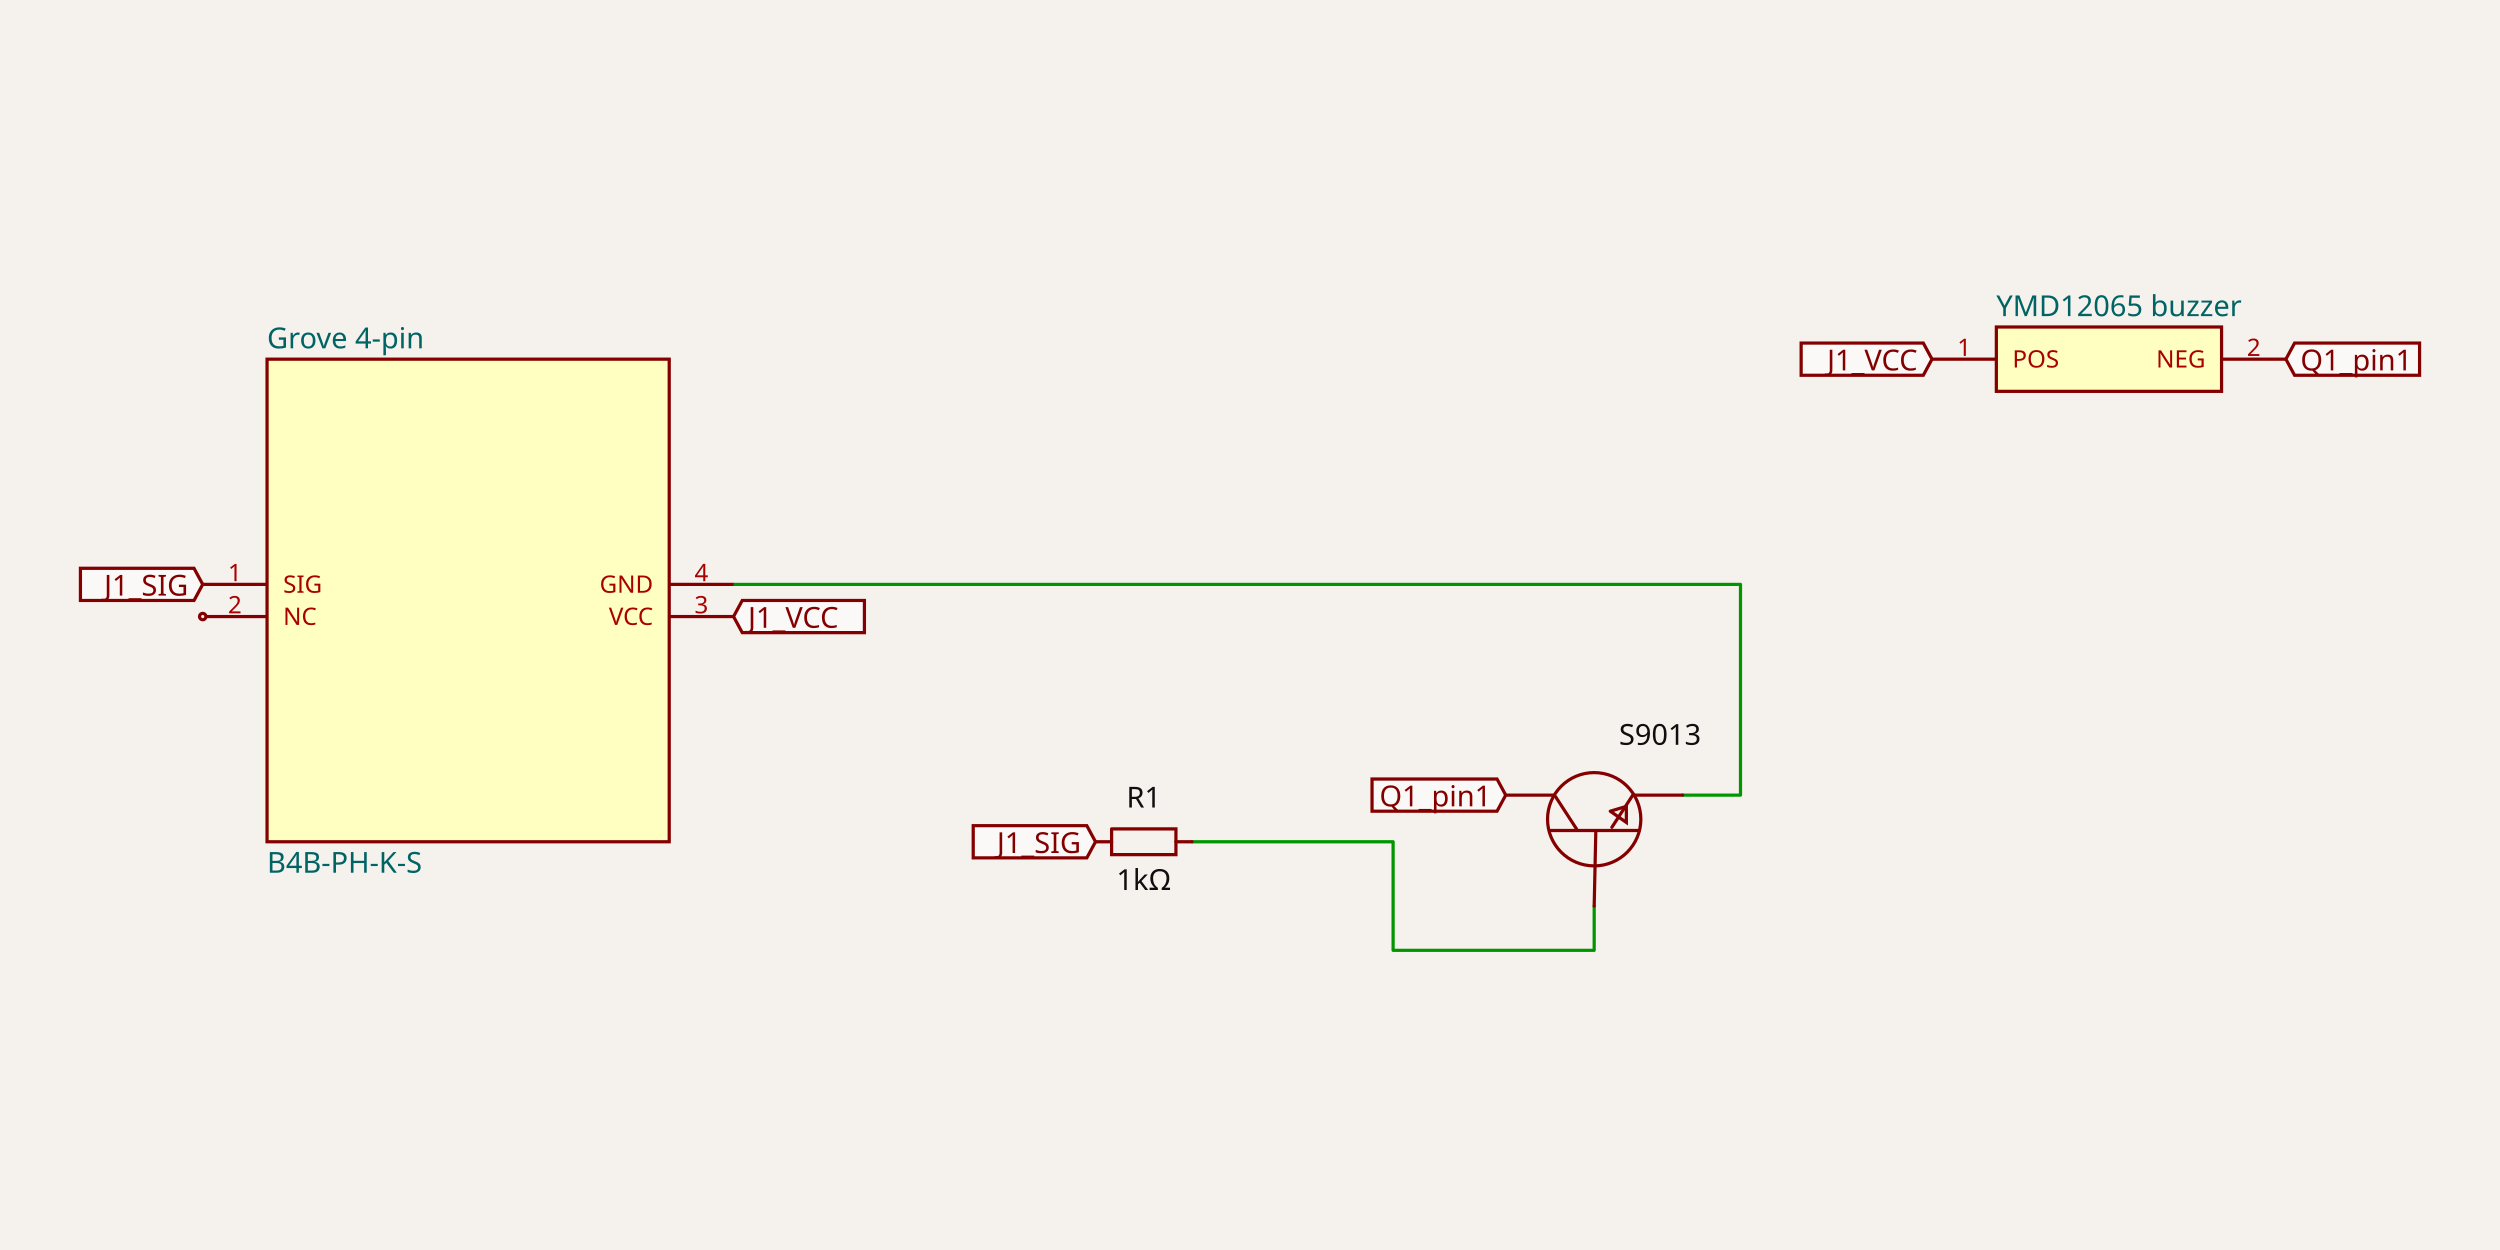
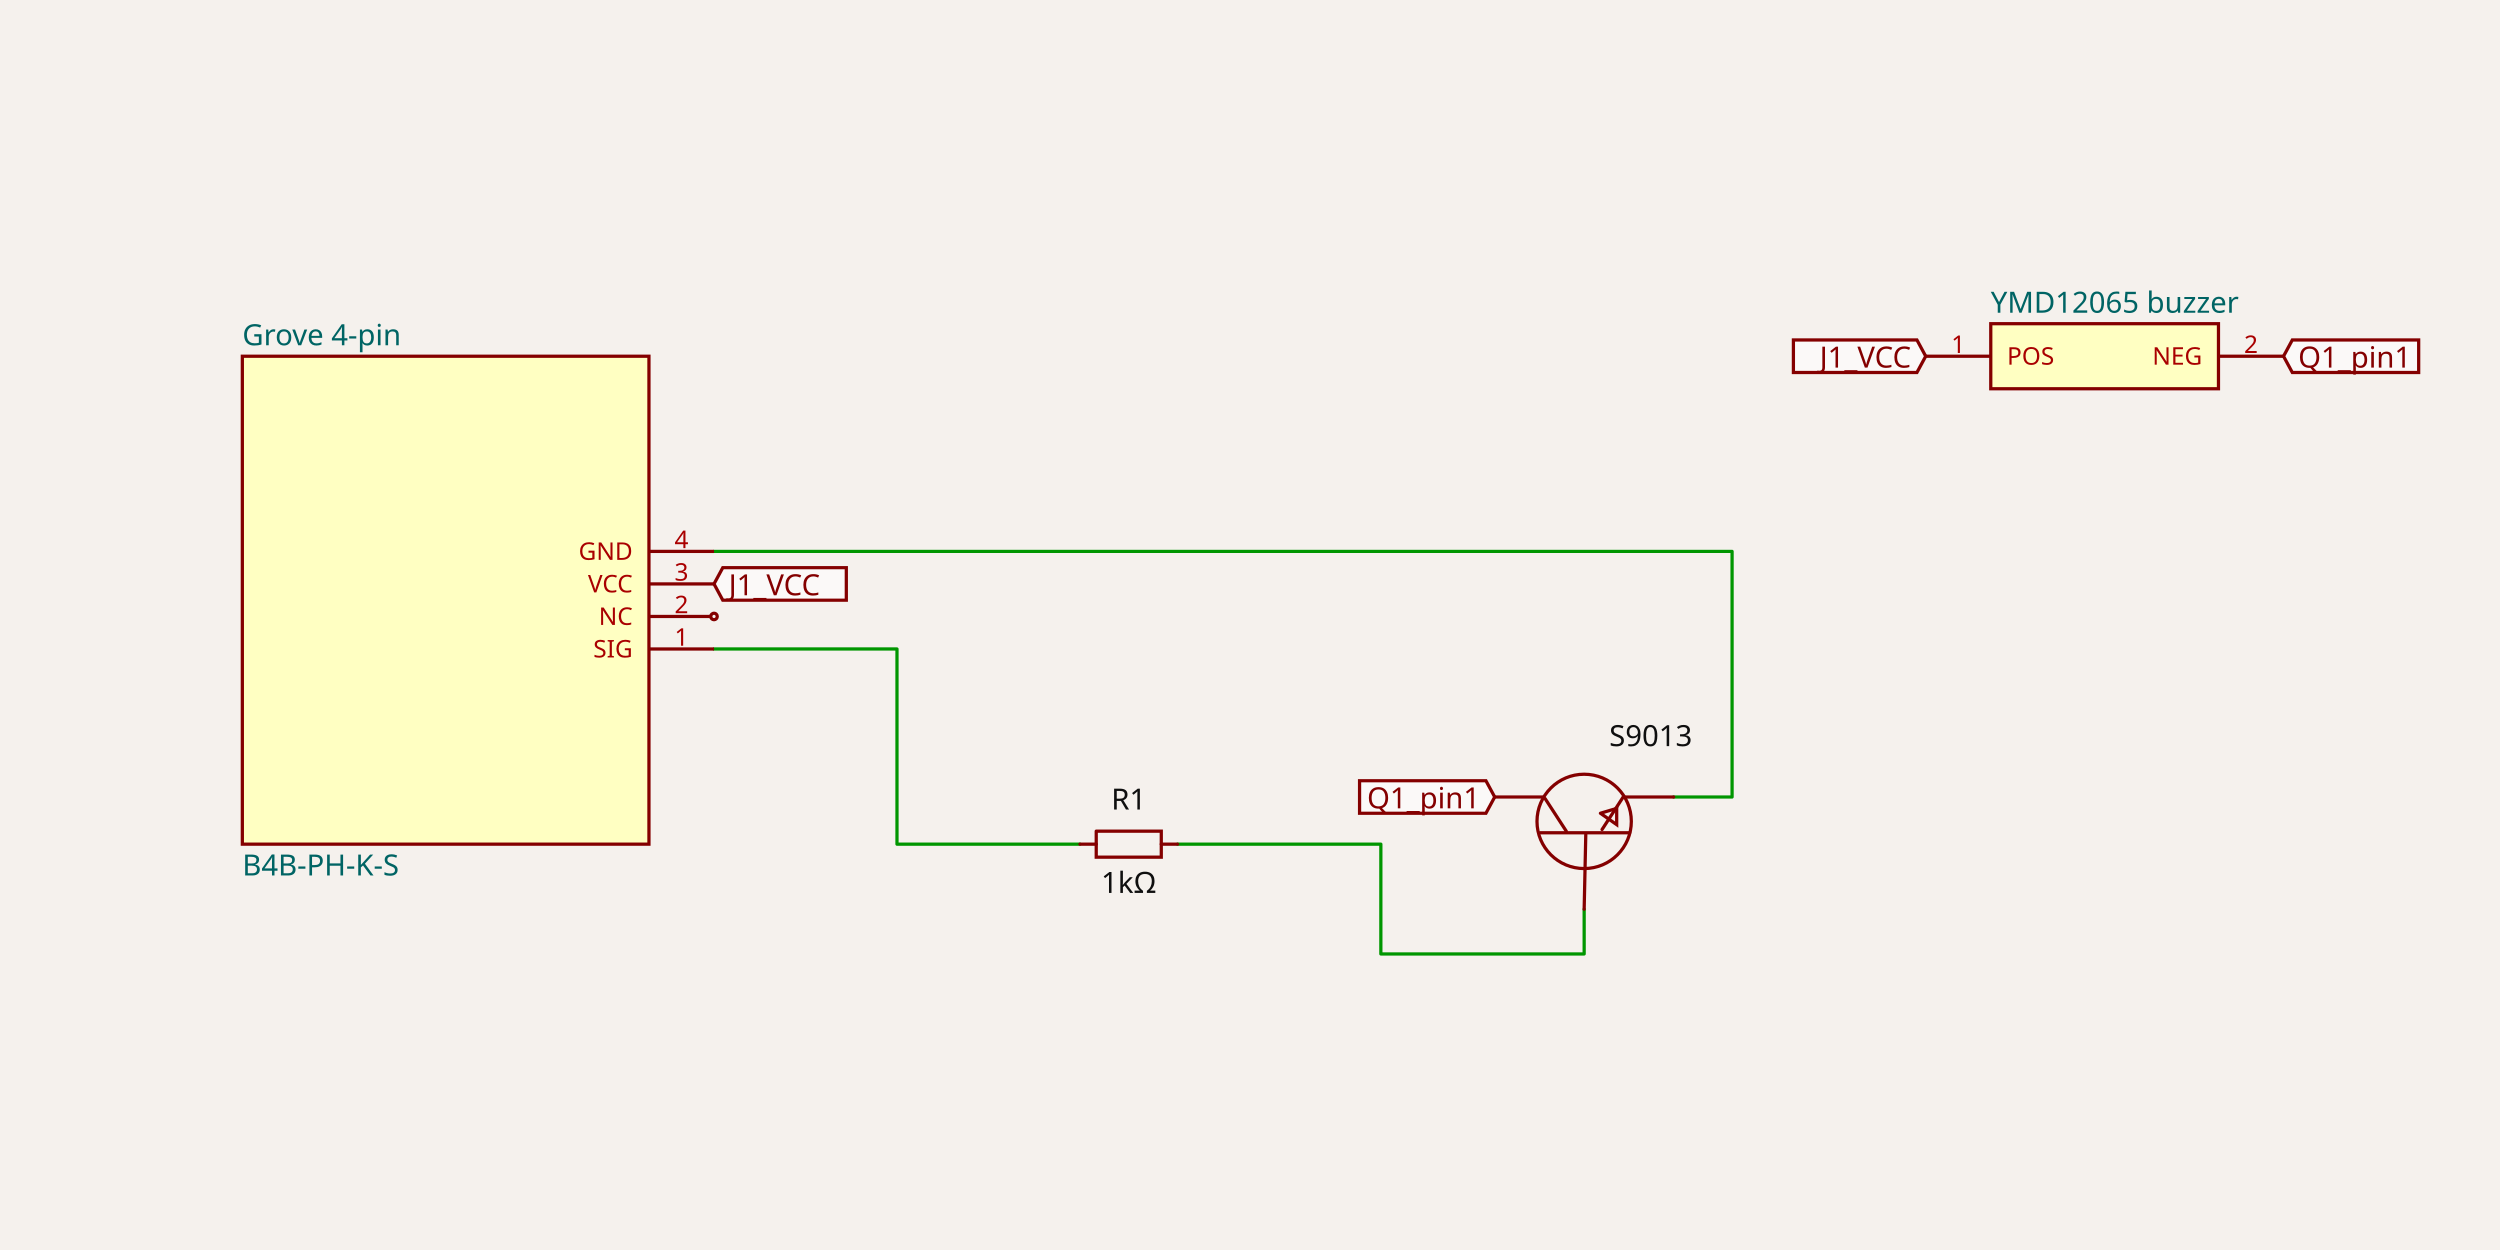
- <svg xmlns="http://www.w3.org/2000/svg" class="tscircuit-schematic" width="1200" height="600" style="background-color: rgb(245, 241, 237)" data-real-to-screen-transform="matrix(77.2147771925,0,0,-77.2147771925,687.9939600885,288.2247464781)">
+ <svg xmlns="http://www.w3.org/2000/svg" class="tscircuit-schematic" width="1200" height="600" style="background-color: rgb(245, 241, 237)" data-real-to-screen-transform="matrix(78.0694297462,0,0,-78.0694297462,682.3268159817,288.0944119637)">
  <style>
              .boundary { fill: rgb(245, 241, 237); }
              .schematic-boundary { fill: none; stroke: #fff; }
              .component { fill: none; stroke: rgb(132, 0, 0); }
              .chip { fill: rgb(255, 255, 194); stroke: rgb(132, 0, 0); }
              .component-pin { fill: none; stroke: rgb(132, 0, 0); }
              .text { font-family: sans-serif; fill: rgb(0, 150, 0); }
              .pin-number { fill: rgb(169, 0, 0); }
              .port-label { fill: rgb(0, 100, 100); }
              .component-name { fill: rgb(0, 100, 100); }
              
            </style>
  <rect class="boundary" x="0" y="0" width="1200" height="600" />
-   <g class="trace sch-trace" data-layer="base" data-circuit-json-type="schematic_trace" data-schematic-trace-id="schematic_trace_0" data-subcircuit-connectivity-map-key="GroveBuzzer_connectivity_net1">
-     <path d="M 572.172 404.047 L 668.69 404.047 L 668.69 456.167 L 765.209 456.167 L 765.209 440.724 L 765.209 434.933" class="trace-invisible-hover-outline sch-trace-hitbox" stroke="rgb(0, 150, 0)" fill="none" stroke-width="12.354px" stroke-linecap="round" opacity="0" stroke-linejoin="round" />
-     <path class="sch-trace-path" d="M 572.172 404.047 L 668.69 404.047 L 668.69 456.167 L 765.209 456.167 L 765.209 440.724 L 765.209 434.933" stroke="rgb(0, 150, 0)" fill="none" stroke-width="1.544px" stroke-linecap="round" stroke-linejoin="round" />
+   <g class="trace sch-trace" data-layer="base" data-circuit-json-type="schematic_trace" data-schematic-trace-id="schematic_trace_0" data-subcircuit-connectivity-map-key="GroveBuzzer_connectivity_net0">
+     <path d="M 342.725 311.515 L 430.553 311.515 L 430.553 405.199 L 518.381 405.199" class="trace-invisible-hover-outline sch-trace-hitbox" stroke="rgb(0, 150, 0)" fill="none" stroke-width="12.491px" stroke-linecap="round" opacity="0" stroke-linejoin="round" />
+     <path class="sch-trace-path" d="M 342.725 311.515 L 430.553 311.515 L 430.553 405.199 L 518.381 405.199" stroke="rgb(0, 150, 0)" fill="none" stroke-width="1.561px" stroke-linecap="round" stroke-linejoin="round" />
  </g>
-   <g class="trace sch-trace" data-layer="base" data-circuit-json-type="schematic_trace" data-schematic-trace-id="schematic_trace_1" data-subcircuit-connectivity-map-key="GroveBuzzer_connectivity_net2">
-     <path d="M 807.677 381.655 L 819.989 381.655 L 835.432 381.655 L 835.432 280.503 L 352.11 280.503" class="trace-invisible-hover-outline sch-trace-hitbox" stroke="rgb(0, 150, 0)" fill="none" stroke-width="12.354px" stroke-linecap="round" opacity="0" stroke-linejoin="round" />
-     <path class="sch-trace-path" d="M 807.677 381.655 L 819.989 381.655 L 835.432 381.655 L 835.432 280.503 L 352.11 280.503" stroke="rgb(0, 150, 0)" fill="none" stroke-width="1.544px" stroke-linecap="round" stroke-linejoin="round" />
+   <g class="trace sch-trace" data-layer="base" data-circuit-json-type="schematic_trace" data-schematic-trace-id="schematic_trace_1" data-subcircuit-connectivity-map-key="GroveBuzzer_connectivity_net1">
+     <path d="M 565.223 405.199 L 662.809 405.199 L 662.809 457.895 L 760.396 457.895 L 760.396 442.282 L 760.396 436.426" class="trace-invisible-hover-outline sch-trace-hitbox" stroke="rgb(0, 150, 0)" fill="none" stroke-width="12.491px" stroke-linecap="round" opacity="0" stroke-linejoin="round" />
+     <path class="sch-trace-path" d="M 565.223 405.199 L 662.809 405.199 L 662.809 457.895 L 760.396 457.895 L 760.396 442.282 L 760.396 436.426" stroke="rgb(0, 150, 0)" fill="none" stroke-width="1.561px" stroke-linecap="round" stroke-linejoin="round" />
  </g>
-   <g class="trace-overlays sch-trace-overlays" data-layer="overlay" data-circuit-json-type="schematic_trace" data-schematic-trace-id="schematic_trace_0" data-subcircuit-connectivity-map-key="GroveBuzzer_connectivity_net1" />
-   <g class="trace-overlays sch-trace-overlays" data-layer="overlay" data-circuit-json-type="schematic_trace" data-schematic-trace-id="schematic_trace_1" data-subcircuit-connectivity-map-key="GroveBuzzer_connectivity_net2" />
+   <g class="trace sch-trace" data-layer="base" data-circuit-json-type="schematic_trace" data-schematic-trace-id="schematic_trace_2" data-subcircuit-connectivity-map-key="GroveBuzzer_connectivity_net2">
+     <path d="M 803.334 382.558 L 815.783 382.558 L 831.397 382.558 L 831.397 264.674 L 342.725 264.674" class="trace-invisible-hover-outline sch-trace-hitbox" stroke="rgb(0, 150, 0)" fill="none" stroke-width="12.491px" stroke-linecap="round" opacity="0" stroke-linejoin="round" />
+     <path class="sch-trace-path" d="M 803.334 382.558 L 815.783 382.558 L 831.397 382.558 L 831.397 264.674 L 342.725 264.674" stroke="rgb(0, 150, 0)" fill="none" stroke-width="1.561px" stroke-linecap="round" stroke-linejoin="round" />
+   </g>
+   <g class="trace-overlays sch-trace-overlays" data-layer="overlay" data-circuit-json-type="schematic_trace" data-schematic-trace-id="schematic_trace_0" data-subcircuit-connectivity-map-key="GroveBuzzer_connectivity_net0" />
+   <g class="trace-overlays sch-trace-overlays" data-layer="overlay" data-circuit-json-type="schematic_trace" data-schematic-trace-id="schematic_trace_1" data-subcircuit-connectivity-map-key="GroveBuzzer_connectivity_net1" />
+   <g class="trace-overlays sch-trace-overlays" data-layer="overlay" data-circuit-json-type="schematic_trace" data-schematic-trace-id="schematic_trace_2" data-subcircuit-connectivity-map-key="GroveBuzzer_connectivity_net2" />
  <g class="sch-component" data-circuit-json-type="schematic_component" data-schematic-component-id="schematic_component_0">
-     <rect class="component chip sch-component-body" x="128.187" y="172.403" width="193.037" height="231.644" stroke-width="1.544px" fill="rgb(255, 255, 194)" stroke="rgb(132, 0, 0)" />
-     <rect class="component-overlay sch-component-overlay" x="128.187" y="172.403" width="193.037" height="231.644" fill="transparent" />
-     <text class="sch-text" x="128.187" y="414.085" fill="#006464" text-anchor="start" dominant-baseline="middle" font-family="sans-serif" font-size="13.899px" transform="rotate(0, 128.1868, 414.0848)">B4B-PH-K-S</text>
-     <text class="sch-text" x="128.187" y="162.365" fill="#006464" text-anchor="start" dominant-baseline="middle" font-family="sans-serif" font-size="13.899px" transform="rotate(0, 128.1868, 162.3647)">Grove 4-pin</text>
-     <line class="component-pin sch-component-pin sch-port-line" x1="128.187" y1="280.503" x2="97.301" y2="280.503" stroke-width="1.544px" />
+     <rect class="component chip sch-component-body" x="116.323" y="170.99" width="195.174" height="234.208" stroke-width="1.561px" fill="rgb(255, 255, 194)" stroke="rgb(132, 0, 0)" />
+     <rect class="component-overlay sch-component-overlay" x="116.323" y="170.99" width="195.174" height="234.208" fill="transparent" />
+     <text class="sch-text" x="116.323" y="415.348" fill="#006464" text-anchor="start" dominant-baseline="middle" font-family="sans-serif" font-size="14.052px" transform="rotate(0, 116.3235, 415.3476)">B4B-PH-K-S</text>
+     <text class="sch-text" x="116.323" y="160.841" fill="#006464" text-anchor="start" dominant-baseline="middle" font-family="sans-serif" font-size="14.052px" transform="rotate(0, 116.3235, 160.8412)">Grove 4-pin</text>
+     <line class="component-pin sch-component-pin sch-port-line" x1="311.497" y1="311.515" x2="342.725" y2="311.515" stroke-width="1.561px" />
    <g class="sch-port" data-schematic-port-id="source_port_0">
-       <rect x="95.757" y="278.959" width="3.089" height="3.089" opacity="0" />
+       <rect x="341.163" y="309.954" width="3.123" height="3.123" opacity="0" />
    </g>
-     <text class="pin-number sch-pin-number" x="112.744" y="278.959" style="font-family: sans-serif;" fill="rgb(169, 0, 0)" text-anchor="middle" dominant-baseline="auto" font-size="11.582px" transform="">1</text>
-     <text class="pin-number sch-pin-label" x="135.908" y="280.503" style="font-family: sans-serif;" fill="rgb(169, 0, 0)" text-anchor="start" dominant-baseline="middle" font-size="11.582px" transform="">SIG</text>
-     <line class="component-pin sch-component-pin sch-port-line" x1="128.187" y1="295.946" x2="98.845" y2="295.946" stroke-width="1.544px" />
+     <text class="pin-number sch-pin-number" x="327.111" y="309.954" style="font-family: sans-serif;" fill="rgb(169, 0, 0)" text-anchor="middle" dominant-baseline="auto" font-size="11.71px" transform="">1</text>
+     <text class="pin-number sch-pin-label" x="303.69" y="311.515" style="font-family: sans-serif;" fill="rgb(169, 0, 0)" text-anchor="end" dominant-baseline="middle" font-size="11.71px" transform="">SIG</text>
+     <line class="component-pin sch-component-pin sch-port-line" x1="311.497" y1="295.901" x2="341.163" y2="295.901" stroke-width="1.561px" />
    <g class="sch-port" data-schematic-port-id="source_port_1">
-       <circle class="component-pin sch-component-pin sch-port-terminal" cx="97.301" cy="295.946" r="1.544" stroke-width="1.544px" />
-       <rect x="95.757" y="294.402" width="3.089" height="3.089" opacity="0" />
+       <circle class="component-pin sch-component-pin sch-port-terminal" cx="342.725" cy="295.901" r="1.561" stroke-width="1.561px" />
+       <rect x="341.163" y="294.34" width="3.123" height="3.123" opacity="0" />
    </g>
-     <text class="pin-number sch-pin-number" x="112.744" y="294.402" style="font-family: sans-serif;" fill="rgb(169, 0, 0)" text-anchor="middle" dominant-baseline="auto" font-size="11.582px" transform="">2</text>
-     <text class="pin-number sch-pin-label" x="135.908" y="295.946" style="font-family: sans-serif;" fill="rgb(169, 0, 0)" text-anchor="start" dominant-baseline="middle" font-size="11.582px" transform="">NC</text>
-     <line class="component-pin sch-component-pin sch-port-line" x1="321.224" y1="295.946" x2="352.11" y2="295.946" stroke-width="1.544px" />
+     <text class="pin-number sch-pin-number" x="327.111" y="294.34" style="font-family: sans-serif;" fill="rgb(169, 0, 0)" text-anchor="middle" dominant-baseline="auto" font-size="11.71px" transform="">2</text>
+     <text class="pin-number sch-pin-label" x="303.69" y="295.901" style="font-family: sans-serif;" fill="rgb(169, 0, 0)" text-anchor="end" dominant-baseline="middle" font-size="11.71px" transform="">NC</text>
+     <line class="component-pin sch-component-pin sch-port-line" x1="311.497" y1="280.287" x2="342.725" y2="280.287" stroke-width="1.561px" />
    <g class="sch-port" data-schematic-port-id="source_port_2">
-       <rect x="350.565" y="294.402" width="3.089" height="3.089" opacity="0" />
+       <rect x="341.163" y="278.726" width="3.123" height="3.123" opacity="0" />
    </g>
-     <text class="pin-number sch-pin-number" x="336.667" y="294.402" style="font-family: sans-serif;" fill="rgb(169, 0, 0)" text-anchor="middle" dominant-baseline="auto" font-size="11.582px" transform="">3</text>
-     <text class="pin-number sch-pin-label" x="313.502" y="295.946" style="font-family: sans-serif;" fill="rgb(169, 0, 0)" text-anchor="end" dominant-baseline="middle" font-size="11.582px" transform="">VCC</text>
-     <line class="component-pin sch-component-pin sch-port-line" x1="321.224" y1="280.503" x2="352.11" y2="280.503" stroke-width="1.544px" />
+     <text class="pin-number sch-pin-number" x="327.111" y="278.726" style="font-family: sans-serif;" fill="rgb(169, 0, 0)" text-anchor="middle" dominant-baseline="auto" font-size="11.71px" transform="">3</text>
+     <text class="pin-number sch-pin-label" x="303.69" y="280.287" style="font-family: sans-serif;" fill="rgb(169, 0, 0)" text-anchor="end" dominant-baseline="middle" font-size="11.71px" transform="">VCC</text>
+     <line class="component-pin sch-component-pin sch-port-line" x1="311.497" y1="264.674" x2="342.725" y2="264.674" stroke-width="1.561px" />
    <g class="sch-port" data-schematic-port-id="source_port_3">
-       <rect x="350.565" y="278.959" width="3.089" height="3.089" opacity="0" />
+       <rect x="341.163" y="263.112" width="3.123" height="3.123" opacity="0" />
    </g>
-     <text class="pin-number sch-pin-number" x="336.667" y="278.959" style="font-family: sans-serif;" fill="rgb(169, 0, 0)" text-anchor="middle" dominant-baseline="auto" font-size="11.582px" transform="">4</text>
-     <text class="pin-number sch-pin-label" x="313.502" y="280.503" style="font-family: sans-serif;" fill="rgb(169, 0, 0)" text-anchor="end" dominant-baseline="middle" font-size="11.582px" transform="">GND</text>
+     <text class="pin-number sch-pin-number" x="327.111" y="263.112" style="font-family: sans-serif;" fill="rgb(169, 0, 0)" text-anchor="middle" dominant-baseline="auto" font-size="11.71px" transform="">4</text>
+     <text class="pin-number sch-pin-label" x="303.69" y="264.674" style="font-family: sans-serif;" fill="rgb(169, 0, 0)" text-anchor="end" dominant-baseline="middle" font-size="11.71px" transform="">GND</text>
  </g>
  <g class="sch-component" data-circuit-json-type="schematic_component" data-schematic-component-id="schematic_component_1">
-     <rect class="component-overlay sch-component-overlay" x="722.741" y="381.655" width="84.936" height="53.278" fill="transparent" />
-     <path class="sch-component-symbol-path" d="M 765.209 434.933 L 765.981 399.414" stroke="rgb(132, 0, 0)" fill="none" stroke-width="1.544px" stroke-linecap="round" />
-     <path class="sch-component-symbol-path" d="M 744.361 398.642 L 786.829 398.642" stroke="rgb(132, 0, 0)" fill="none" stroke-width="1.544px" stroke-linecap="round" />
-     <path class="sch-component-symbol-path" d="M 746.677 382.427 L 756.715 397.87" stroke="rgb(132, 0, 0)" fill="none" stroke-width="1.544px" stroke-linecap="round" />
-     <path class="sch-component-symbol-path" d="M 783.74 381.655 L 773.702 397.098" stroke="rgb(132, 0, 0)" fill="none" stroke-width="1.544px" stroke-linecap="round" />
-     <path class="sch-component-symbol-path" d="M 745.905 381.655 L 722.741 381.655" stroke="rgb(132, 0, 0)" fill="none" stroke-width="1.544px" stroke-linecap="round" />
-     <path class="sch-component-symbol-path" d="M 807.677 381.655 L 784.512 381.655" stroke="rgb(132, 0, 0)" fill="none" stroke-width="1.544px" stroke-linecap="round" />
-     <path class="sch-component-symbol-path" d="M 772.93 389.376 L 780.652 394.781 L 780.652 387.06 L 772.93 389.376" stroke="rgb(132, 0, 0)" fill="none" stroke-width="1.544px" stroke-linecap="round" />
-     <text class="sch-component-name sch-component-text" x="796.825" y="361.579" stroke="rgb(245, 241, 237)" stroke-width="1.544px" paint-order="stroke" fill="rgb(15, 15, 15)" font-family="sans-serif" text-anchor="middle" dominant-baseline="ideographic" font-size="13.899px">S9013</text>
-     <text class="sch-component-text" x="796.825" y="427.211" fill="rgb(15, 15, 15)" font-family="sans-serif" text-anchor="middle" dominant-baseline="hanging" font-size="13.899px" />
-     <circle class="sch-component-symbol-circle" cx="765.209" cy="393.237" r="22.392px" stroke-width="1.544px" fill="none" stroke="rgb(132, 0, 0)" />
+     <rect class="component-overlay sch-component-overlay" x="717.458" y="382.558" width="85.876" height="53.868" fill="transparent" />
+     <path class="sch-component-symbol-path" d="M 760.396 436.426 L 761.177 400.514" stroke="rgb(132, 0, 0)" fill="none" stroke-width="1.561px" stroke-linecap="round" />
+     <path class="sch-component-symbol-path" d="M 739.317 399.734 L 782.256 399.734" stroke="rgb(132, 0, 0)" fill="none" stroke-width="1.561px" stroke-linecap="round" />
+     <path class="sch-component-symbol-path" d="M 741.66 383.339 L 751.809 398.953" stroke="rgb(132, 0, 0)" fill="none" stroke-width="1.561px" stroke-linecap="round" />
+     <path class="sch-component-symbol-path" d="M 779.133 382.558 L 768.984 398.172" stroke="rgb(132, 0, 0)" fill="none" stroke-width="1.561px" stroke-linecap="round" />
+     <path class="sch-component-symbol-path" d="M 740.879 382.558 L 717.458 382.558" stroke="rgb(132, 0, 0)" fill="none" stroke-width="1.561px" stroke-linecap="round" />
+     <path class="sch-component-symbol-path" d="M 803.334 382.558 L 779.914 382.558" stroke="rgb(132, 0, 0)" fill="none" stroke-width="1.561px" stroke-linecap="round" />
+     <path class="sch-component-symbol-path" d="M 768.203 390.365 L 776.01 395.83 L 776.01 388.023 L 768.203 390.365" stroke="rgb(132, 0, 0)" fill="none" stroke-width="1.561px" stroke-linecap="round" />
+     <text class="sch-component-name sch-component-text" x="792.362" y="362.26" stroke="rgb(245, 241, 237)" stroke-width="1.561px" paint-order="stroke" fill="rgb(15, 15, 15)" font-family="sans-serif" text-anchor="middle" dominant-baseline="ideographic" font-size="14.052px">S9013</text>
+     <text class="sch-component-text" x="792.362" y="428.619" fill="rgb(15, 15, 15)" font-family="sans-serif" text-anchor="middle" dominant-baseline="hanging" font-size="14.052px" />
+     <circle class="sch-component-symbol-circle" cx="760.396" cy="394.269" r="22.64px" stroke-width="1.561px" fill="none" stroke="rgb(132, 0, 0)" />
  </g>
  <g class="sch-component" data-circuit-json-type="schematic_component" data-schematic-component-id="schematic_component_2">
-     <rect class="component-overlay sch-component-overlay" x="525.843" y="397.871" width="46.329" height="12.351" fill="transparent" />
-     <path class="sch-component-symbol-path" d="M 525.843 404.047 L 533.566 404.047" stroke="rgb(132, 0, 0)" fill="none" stroke-width="1.544px" stroke-linecap="round" />
-     <path class="sch-component-symbol-path" d="M 564.449 404.047 L 572.172 404.047" stroke="rgb(132, 0, 0)" fill="none" stroke-width="1.544px" stroke-linecap="round" />
-     <path class="sch-component-symbol-path" d="M 533.566 397.871 L 564.449 397.871 L 564.449 410.223 L 533.566 410.223 L 533.566 397.871" stroke="rgb(132, 0, 0)" fill="none" stroke-width="1.544px" stroke-linecap="round" />
-     <text class="sch-component-name sch-component-text" x="549.007" y="391.693" stroke="rgb(245, 241, 237)" stroke-width="1.544px" paint-order="stroke" fill="rgb(15, 15, 15)" font-family="sans-serif" text-anchor="middle" dominant-baseline="ideographic" font-size="13.899px">R1</text>
-     <text class="sch-component-text" x="549.007" y="416.401" fill="rgb(15, 15, 15)" font-family="sans-serif" text-anchor="middle" dominant-baseline="hanging" font-size="13.899px">1kΩ</text>
+     <rect class="component-overlay sch-component-overlay" x="518.381" y="398.955" width="46.842" height="12.488" fill="transparent" />
+     <path class="sch-component-symbol-path" d="M 518.381 405.199 L 526.19 405.199" stroke="rgb(132, 0, 0)" fill="none" stroke-width="1.561px" stroke-linecap="round" />
+     <path class="sch-component-symbol-path" d="M 557.414 405.199 L 565.223 405.199" stroke="rgb(132, 0, 0)" fill="none" stroke-width="1.561px" stroke-linecap="round" />
+     <path class="sch-component-symbol-path" d="M 526.19 398.955 L 557.414 398.955 L 557.414 411.443 L 526.19 411.443 L 526.19 398.955" stroke="rgb(132, 0, 0)" fill="none" stroke-width="1.561px" stroke-linecap="round" />
+     <text class="sch-component-name sch-component-text" x="541.802" y="392.707" stroke="rgb(245, 241, 237)" stroke-width="1.561px" paint-order="stroke" fill="rgb(15, 15, 15)" font-family="sans-serif" text-anchor="middle" dominant-baseline="ideographic" font-size="14.052px">R1</text>
+     <text class="sch-component-text" x="541.802" y="417.69" fill="rgb(15, 15, 15)" font-family="sans-serif" text-anchor="middle" dominant-baseline="hanging" font-size="14.052px">1kΩ</text>
  </g>
  <g class="sch-component" data-circuit-json-type="schematic_component" data-schematic-component-id="schematic_component_3">
-     <rect class="component chip sch-component-body" x="958.246" y="156.96" width="108.101" height="30.886" stroke-width="1.544px" fill="rgb(255, 255, 194)" stroke="rgb(132, 0, 0)" />
-     <rect class="component-overlay sch-component-overlay" x="958.246" y="156.96" width="108.101" height="30.886" fill="transparent" />
-     <text class="sch-text" x="958.246" y="197.883" fill="#006464" text-anchor="start" dominant-baseline="middle" font-family="sans-serif" font-size="13.899px" transform="rotate(0, 958.2457, 197.8835)" />
-     <text class="sch-text" x="958.246" y="146.922" fill="#006464" text-anchor="start" dominant-baseline="middle" font-family="sans-serif" font-size="13.899px" transform="rotate(0, 958.2457, 146.9217)">YMD12065 buzzer</text>
-     <line class="component-pin sch-component-pin sch-port-line" x1="958.246" y1="172.403" x2="927.36" y2="172.403" stroke-width="1.544px" />
+     <rect class="component chip sch-component-body" x="955.57" y="155.376" width="109.297" height="31.228" stroke-width="1.561px" fill="rgb(255, 255, 194)" stroke="rgb(132, 0, 0)" />
+     <rect class="component-overlay sch-component-overlay" x="955.57" y="155.376" width="109.297" height="31.228" fill="transparent" />
+     <text class="sch-text" x="955.57" y="196.753" fill="#006464" text-anchor="start" dominant-baseline="middle" font-family="sans-serif" font-size="14.052px" transform="rotate(0, 955.5698, 196.7532)" />
+     <text class="sch-text" x="955.57" y="145.227" fill="#006464" text-anchor="start" dominant-baseline="middle" font-family="sans-serif" font-size="14.052px" transform="rotate(0, 955.5698, 145.2274)">YMD12065 buzzer</text>
+     <line class="component-pin sch-component-pin sch-port-line" x1="955.57" y1="170.99" x2="924.342" y2="170.99" stroke-width="1.561px" />
    <g class="sch-port" data-schematic-port-id="source_port_9">
-       <rect x="925.815" y="170.858" width="3.089" height="3.089" opacity="0" />
+       <rect x="922.781" y="169.429" width="3.123" height="3.123" opacity="0" />
    </g>
-     <text class="pin-number sch-pin-number" x="942.803" y="170.858" style="font-family: sans-serif;" fill="rgb(169, 0, 0)" text-anchor="middle" dominant-baseline="auto" font-size="11.582px" transform="">1</text>
-     <text class="pin-number sch-pin-label" x="965.967" y="172.403" style="font-family: sans-serif;" fill="rgb(169, 0, 0)" text-anchor="start" dominant-baseline="middle" font-size="11.582px" transform="">POS</text>
-     <line class="component-pin sch-component-pin sch-port-line" x1="1066.346" y1="172.403" x2="1097.232" y2="172.403" stroke-width="1.544px" />
+     <text class="pin-number sch-pin-number" x="939.956" y="169.429" style="font-family: sans-serif;" fill="rgb(169, 0, 0)" text-anchor="middle" dominant-baseline="auto" font-size="11.71px" transform="">1</text>
+     <text class="pin-number sch-pin-label" x="963.377" y="170.99" style="font-family: sans-serif;" fill="rgb(169, 0, 0)" text-anchor="start" dominant-baseline="middle" font-size="11.71px" transform="">POS</text>
+     <line class="component-pin sch-component-pin sch-port-line" x1="1064.867" y1="170.99" x2="1096.095" y2="170.99" stroke-width="1.561px" />
    <g class="sch-port" data-schematic-port-id="source_port_10">
-       <rect x="1095.688" y="170.858" width="3.089" height="3.089" opacity="0" />
+       <rect x="1094.533" y="169.429" width="3.123" height="3.123" opacity="0" />
    </g>
-     <text class="pin-number sch-pin-number" x="1081.789" y="170.858" style="font-family: sans-serif;" fill="rgb(169, 0, 0)" text-anchor="middle" dominant-baseline="auto" font-size="11.582px" transform="">2</text>
-     <text class="pin-number sch-pin-label" x="1058.625" y="172.403" style="font-family: sans-serif;" fill="rgb(169, 0, 0)" text-anchor="end" dominant-baseline="middle" font-size="11.582px" transform="">NEG</text>
+     <text class="pin-number sch-pin-number" x="1080.481" y="169.429" style="font-family: sans-serif;" fill="rgb(169, 0, 0)" text-anchor="middle" dominant-baseline="auto" font-size="11.71px" transform="">2</text>
+     <text class="pin-number sch-pin-label" x="1057.06" y="170.99" style="font-family: sans-serif;" fill="rgb(169, 0, 0)" text-anchor="end" dominant-baseline="middle" font-size="11.71px" transform="">NEG</text>
  </g>
  <g class="schematic-port-hover sch-port-hover" data-schematic-port-id="source_port_0">
-     <circle cx="97.301" cy="280.503" r="3.089" fill="red" opacity="0" />
+     <circle cx="342.725" cy="311.515" r="3.123" fill="red" opacity="0" />
  </g>
  <g class="schematic-port-hover sch-port-hover" data-schematic-port-id="source_port_1">
-     <circle cx="97.301" cy="295.946" r="3.089" fill="red" opacity="0" />
+     <circle cx="342.725" cy="295.901" r="3.123" fill="red" opacity="0" />
  </g>
  <g class="schematic-port-hover sch-port-hover" data-schematic-port-id="source_port_2">
-     <circle cx="352.11" cy="295.946" r="3.089" fill="red" opacity="0" />
+     <circle cx="342.725" cy="280.287" r="3.123" fill="red" opacity="0" />
  </g>
  <g class="schematic-port-hover sch-port-hover" data-schematic-port-id="source_port_3">
-     <circle cx="352.11" cy="280.503" r="3.089" fill="red" opacity="0" />
+     <circle cx="342.725" cy="264.674" r="3.123" fill="red" opacity="0" />
  </g>
  <g class="schematic-port-hover sch-port-hover" data-schematic-port-id="source_port_4">
-     <circle cx="722.741" cy="381.655" r="3.089" fill="red" opacity="0" />
+     <circle cx="717.458" cy="382.558" r="3.123" fill="red" opacity="0" />
  </g>
  <g class="schematic-port-hover sch-port-hover" data-schematic-port-id="source_port_5">
-     <circle cx="807.677" cy="381.655" r="3.089" fill="red" opacity="0" />
+     <circle cx="803.334" cy="382.558" r="3.123" fill="red" opacity="0" />
  </g>
  <g class="schematic-port-hover sch-port-hover" data-schematic-port-id="source_port_6">
-     <circle cx="765.209" cy="434.933" r="3.089" fill="red" opacity="0" />
+     <circle cx="760.396" cy="436.426" r="3.123" fill="red" opacity="0" />
  </g>
  <g class="schematic-port-hover sch-port-hover" data-schematic-port-id="source_port_7">
-     <circle cx="525.843" cy="404.047" r="3.089" fill="red" opacity="0" />
+     <circle cx="518.381" cy="405.199" r="3.123" fill="red" opacity="0" />
  </g>
  <g class="schematic-port-hover sch-port-hover" data-schematic-port-id="source_port_8">
-     <circle cx="572.172" cy="404.047" r="3.089" fill="red" opacity="0" />
+     <circle cx="565.223" cy="405.199" r="3.123" fill="red" opacity="0" />
  </g>
  <g class="schematic-port-hover sch-port-hover" data-schematic-port-id="source_port_9">
-     <circle cx="927.36" cy="172.403" r="3.089" fill="red" opacity="0" />
+     <circle cx="924.342" cy="170.99" r="3.123" fill="red" opacity="0" />
  </g>
  <g class="schematic-port-hover sch-port-hover" data-schematic-port-id="source_port_10">
-     <circle cx="1097.232" cy="172.403" r="3.089" fill="red" opacity="0" />
+     <circle cx="1096.095" cy="170.99" r="3.123" fill="red" opacity="0" />
  </g>
-   <path class="net-label sch-net-label" data-circuit-json-type="schematic_net_label" data-schematic-net-label-id="schematic_net_label_0" d="     M 97.301,280.503     L 93.131,288.225     L 38.607,288.225     L 38.607,272.782     L 93.131,272.782     Z   " fill="rgba(255, 255, 255, 0.6)" stroke="rgb(132, 0, 0)" stroke-width="1.544px" />
-   <text class="net-label-text sch-net-label-text" data-circuit-json-type="schematic_net_label" data-schematic-net-label-id="schematic_net_label_0" x="90.352" y="280.503" fill="rgb(132, 0, 0)" text-anchor="end" dominant-baseline="central" font-family="sans-serif" font-variant-numeric="tabular-nums" font-size="13.899px" transform="">J1_SIG</text>
-   <path class="net-label sch-net-label" data-circuit-json-type="schematic_net_label" data-schematic-net-label-id="schematic_net_label_1" d="     M 525.843,404.047     L 521.673,411.768     L 467.149,411.768     L 467.149,396.325     L 521.673,396.325     Z   " fill="rgba(255, 255, 255, 0.6)" stroke="rgb(132, 0, 0)" stroke-width="1.544px" />
-   <text class="net-label-text sch-net-label-text" data-circuit-json-type="schematic_net_label" data-schematic-net-label-id="schematic_net_label_1" x="518.894" y="404.047" fill="rgb(132, 0, 0)" text-anchor="end" dominant-baseline="central" font-family="sans-serif" font-variant-numeric="tabular-nums" font-size="13.899px" transform="">J1_SIG</text>
-   <path class="net-label sch-net-label" data-circuit-json-type="schematic_net_label" data-schematic-net-label-id="schematic_net_label_2" d="     M 927.36,172.403     L 923.19,180.124     L 864.548,180.124     L 864.548,164.681     L 923.19,164.681     Z   " fill="rgba(255, 255, 255, 0.6)" stroke="rgb(132, 0, 0)" stroke-width="1.544px" />
-   <text class="net-label-text sch-net-label-text" data-circuit-json-type="schematic_net_label" data-schematic-net-label-id="schematic_net_label_2" x="920.41" y="172.403" fill="rgb(132, 0, 0)" text-anchor="end" dominant-baseline="central" font-family="sans-serif" font-variant-numeric="tabular-nums" font-size="13.899px" transform="">J1_VCC</text>
-   <path class="net-label sch-net-label" data-circuit-json-type="schematic_net_label" data-schematic-net-label-id="schematic_net_label_3" d="     M 352.11,295.946     L 356.279,288.225     L 414.921,288.225     L 414.921,303.668     L 356.279,303.668     Z   " fill="rgba(255, 255, 255, 0.6)" stroke="rgb(132, 0, 0)" stroke-width="1.544px" />
-   <text class="net-label-text sch-net-label-text" data-circuit-json-type="schematic_net_label" data-schematic-net-label-id="schematic_net_label_3" x="359.059" y="295.946" fill="rgb(132, 0, 0)" text-anchor="start" dominant-baseline="central" font-family="sans-serif" font-variant-numeric="tabular-nums" font-size="13.899px" transform="">J1_VCC</text>
-   <path class="net-label sch-net-label" data-circuit-json-type="schematic_net_label" data-schematic-net-label-id="schematic_net_label_4" d="     M 722.741,381.655     L 718.571,389.376     L 658.58,389.376     L 658.58,373.933     L 718.571,373.933     Z   " fill="rgba(255, 255, 255, 0.6)" stroke="rgb(132, 0, 0)" stroke-width="1.544px" />
-   <text class="net-label-text sch-net-label-text" data-circuit-json-type="schematic_net_label" data-schematic-net-label-id="schematic_net_label_4" x="715.791" y="381.655" fill="rgb(132, 0, 0)" text-anchor="end" dominant-baseline="central" font-family="sans-serif" font-variant-numeric="tabular-nums" font-size="13.899px" transform="">Q1_pin1</text>
-   <path class="net-label sch-net-label" data-circuit-json-type="schematic_net_label" data-schematic-net-label-id="schematic_net_label_5" d="     M 1097.232,172.403     L 1101.402,164.681     L 1161.393,164.681     L 1161.393,180.124     L 1101.402,180.124     Z   " fill="rgba(255, 255, 255, 0.6)" stroke="rgb(132, 0, 0)" stroke-width="1.544px" />
-   <text class="net-label-text sch-net-label-text" data-circuit-json-type="schematic_net_label" data-schematic-net-label-id="schematic_net_label_5" x="1104.182" y="172.403" fill="rgb(132, 0, 0)" text-anchor="start" dominant-baseline="central" font-family="sans-serif" font-variant-numeric="tabular-nums" font-size="13.899px" transform="">Q1_pin1</text>
+   <path class="net-label sch-net-label" data-circuit-json-type="schematic_net_label" data-schematic-net-label-id="schematic_net_label_0" d="     M 924.342,170.99     L 920.126,178.797     L 860.835,178.797     L 860.835,163.183     L 920.126,163.183     Z   " fill="rgba(255, 255, 255, 0.6)" stroke="rgb(132, 0, 0)" stroke-width="1.561px" />
+   <text class="net-label-text sch-net-label-text" data-circuit-json-type="schematic_net_label" data-schematic-net-label-id="schematic_net_label_0" x="917.316" y="170.99" fill="rgb(132, 0, 0)" text-anchor="end" dominant-baseline="central" font-family="sans-serif" font-variant-numeric="tabular-nums" font-size="14.052px" transform="">J1_VCC</text>
+   <path class="net-label sch-net-label" data-circuit-json-type="schematic_net_label" data-schematic-net-label-id="schematic_net_label_1" d="     M 342.725,280.287     L 346.941,272.481     L 406.232,272.481     L 406.232,288.094     L 346.941,288.094     Z   " fill="rgba(255, 255, 255, 0.6)" stroke="rgb(132, 0, 0)" stroke-width="1.561px" />
+   <text class="net-label-text sch-net-label-text" data-circuit-json-type="schematic_net_label" data-schematic-net-label-id="schematic_net_label_1" x="349.751" y="280.287" fill="rgb(132, 0, 0)" text-anchor="start" dominant-baseline="central" font-family="sans-serif" font-variant-numeric="tabular-nums" font-size="14.052px" transform="">J1_VCC</text>
+   <path class="net-label sch-net-label" data-circuit-json-type="schematic_net_label" data-schematic-net-label-id="schematic_net_label_2" d="     M 717.458,382.558     L 713.242,390.365     L 652.588,390.365     L 652.588,374.751     L 713.242,374.751     Z   " fill="rgba(255, 255, 255, 0.6)" stroke="rgb(132, 0, 0)" stroke-width="1.561px" />
+   <text class="net-label-text sch-net-label-text" data-circuit-json-type="schematic_net_label" data-schematic-net-label-id="schematic_net_label_2" x="710.432" y="382.558" fill="rgb(132, 0, 0)" text-anchor="end" dominant-baseline="central" font-family="sans-serif" font-variant-numeric="tabular-nums" font-size="14.052px" transform="">Q1_pin1</text>
+   <path class="net-label sch-net-label" data-circuit-json-type="schematic_net_label" data-schematic-net-label-id="schematic_net_label_3" d="     M 1096.095,170.99     L 1100.311,163.183     L 1160.965,163.183     L 1160.965,178.797     L 1100.311,178.797     Z   " fill="rgba(255, 255, 255, 0.6)" stroke="rgb(132, 0, 0)" stroke-width="1.561px" />
+   <text class="net-label-text sch-net-label-text" data-circuit-json-type="schematic_net_label" data-schematic-net-label-id="schematic_net_label_3" x="1103.121" y="170.99" fill="rgb(132, 0, 0)" text-anchor="start" dominant-baseline="central" font-family="sans-serif" font-variant-numeric="tabular-nums" font-size="14.052px" transform="">Q1_pin1</text>
</svg>
